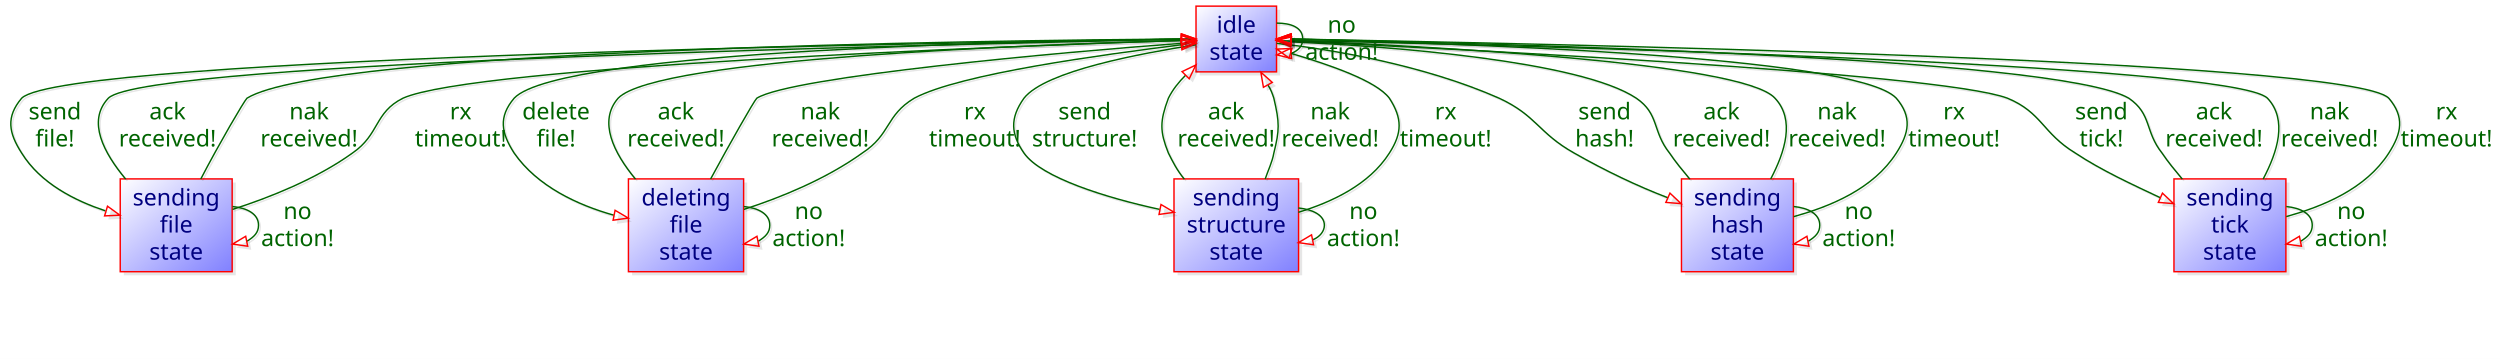
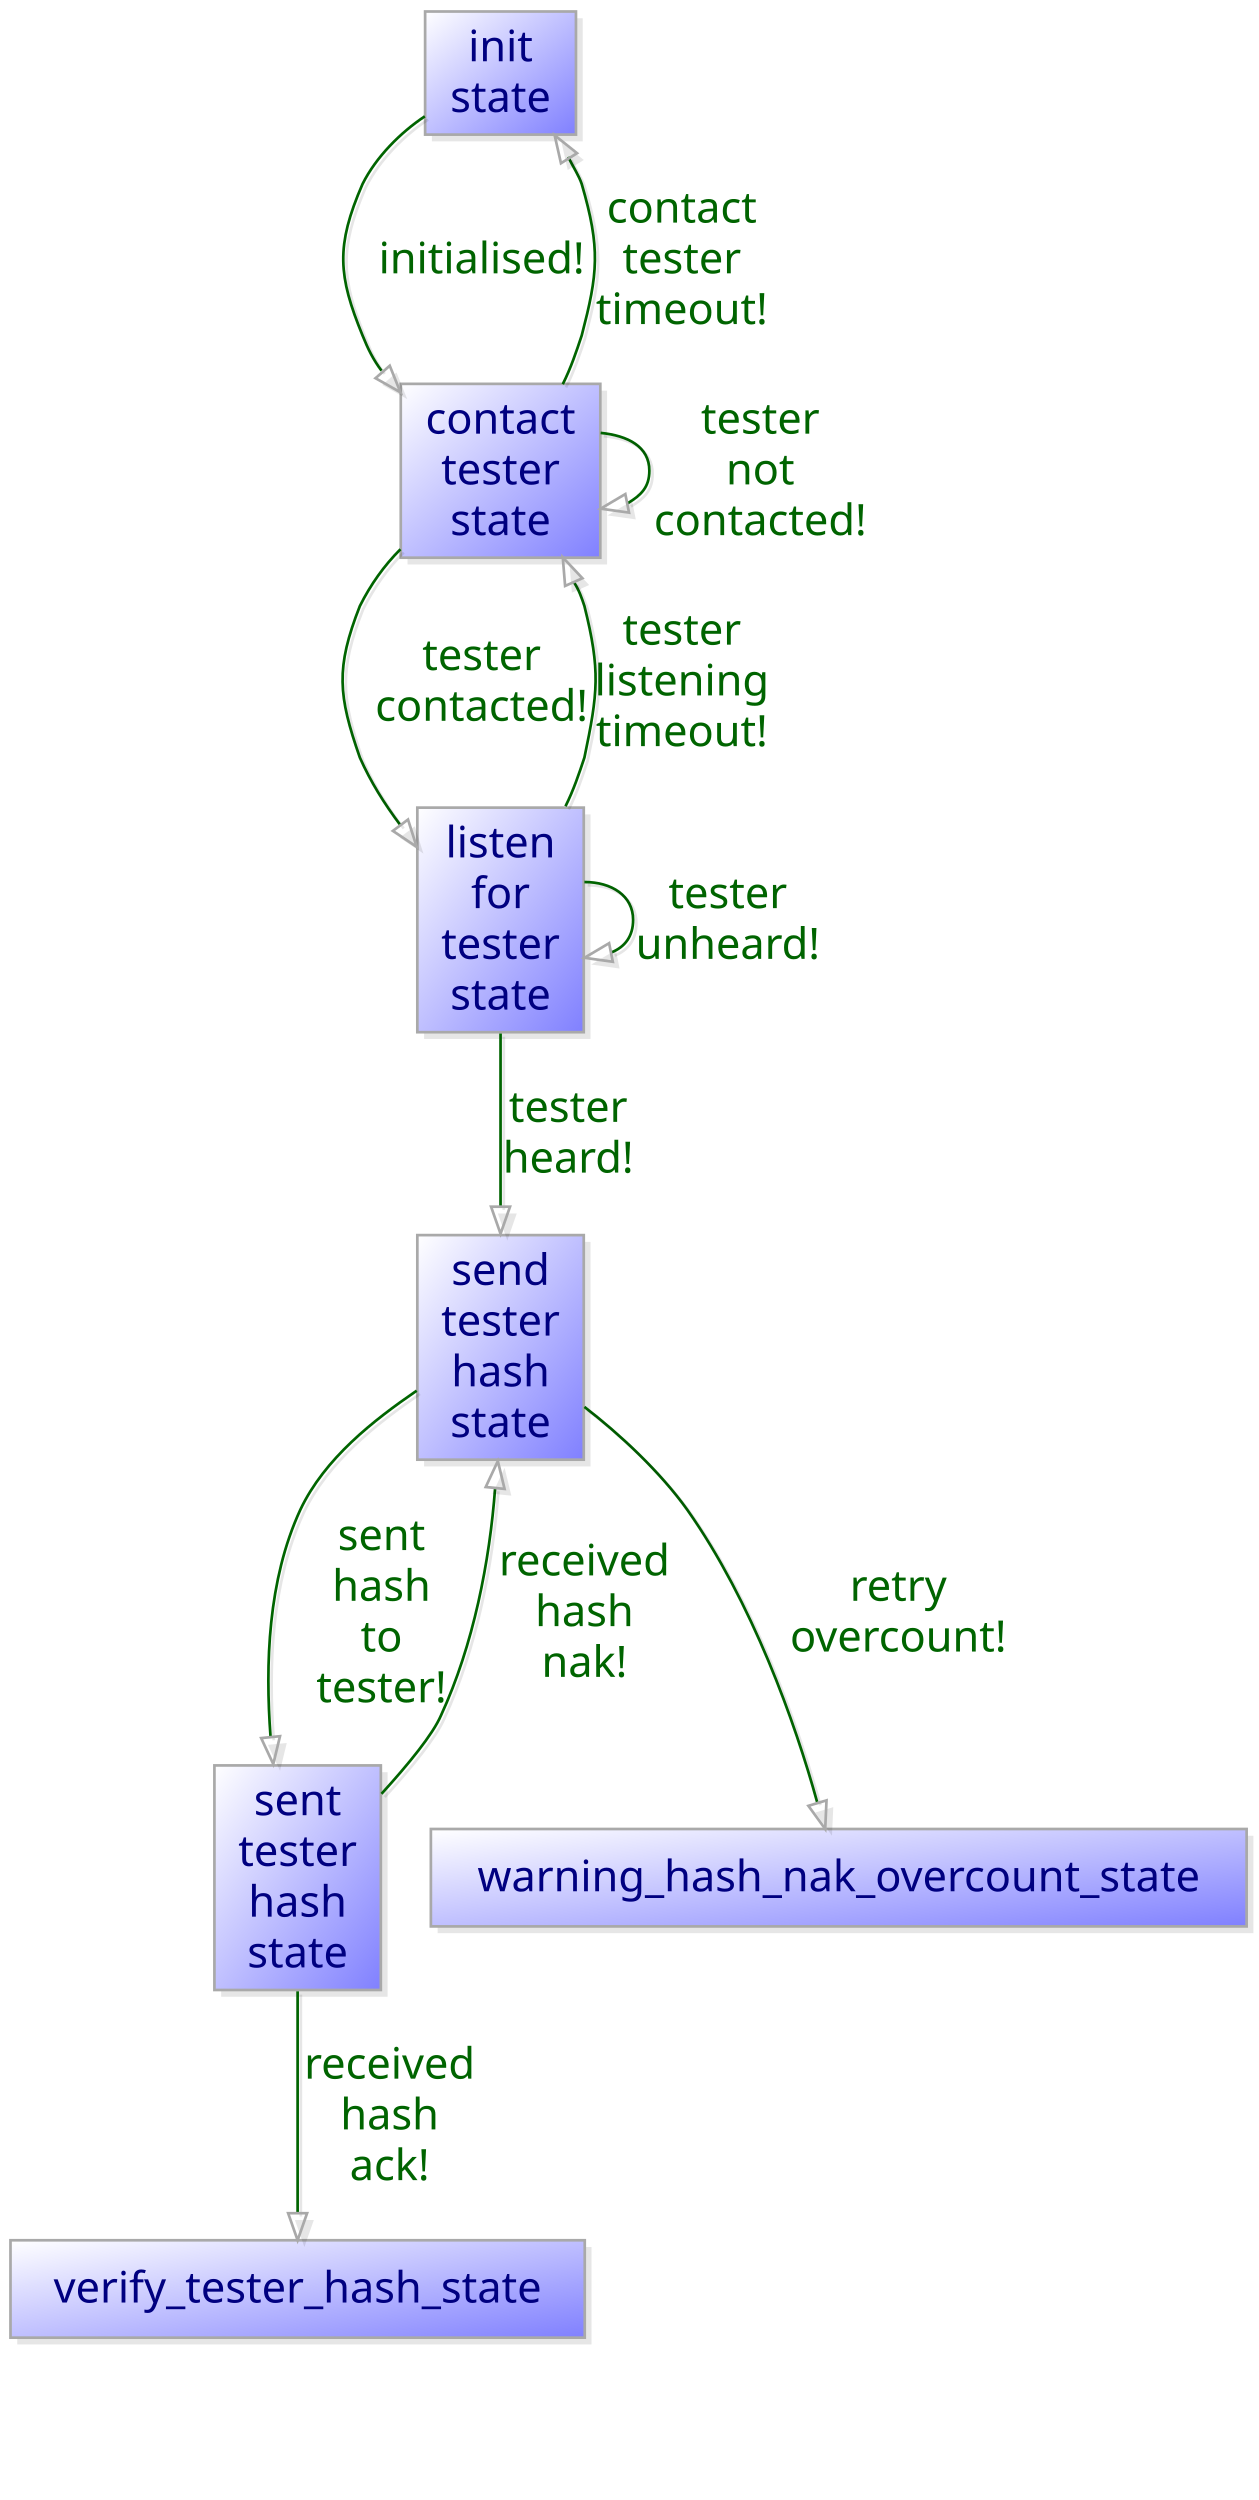
- <svg xmlns="http://www.w3.org/2000/svg" width="1731pt" height="248pt" viewBox="0.00 0.00 1731.00 248.00" preserveAspectRatio="xMidYMid meet" zoomAndPan="magnify" version="1.0" contentScriptType="text/ecmascript" contentStyleType="text/css">
+ <svg xmlns="http://www.w3.org/2000/svg" width="465pt" height="924pt" viewBox="0.00 0.00 465.00 924.00" preserveAspectRatio="xMidYMid meet" zoomAndPan="magnify" version="1.0" contentScriptType="text/ecmascript" contentStyleType="text/css">
  <defs>
    <linearGradient id="lightgrey" x1="0%" y1="0%" x2="100%" y2="100%">
      <stop offset="0%" style="stop-color:rgb(255,255,255);stop-opacity:1" />
      <stop offset="100%" style="stop-color:rgb(128,128,128);stop-opacity:1" />
    </linearGradient>
    <linearGradient id="lightblue" x1="0%" y1="0%" x2="100%" y2="100%">
      <stop offset="0%" style="stop-color:rgb(255,255,255);stop-opacity:1" />
      <stop offset="100%" style="stop-color:rgb(128,128,255);stop-opacity:1" />
    </linearGradient>
    <linearGradient id="none" x1="0%" y1="0%" x2="100%" y2="100%">
      <stop offset="0%" style="stop-color:rgb(255,255,255);stop-opacity:1" />
      <stop offset="100%" style="stop-color:rgb(255,255,255);stop-opacity:1" />
    </linearGradient>
  </defs>
-   <g id="graph0" class="graph" transform="scale(1 1) rotate(0) translate(4 244)">
-     <polygon style="fill:white;stroke:white;" points="-4,4 -4,-244 1727,-244 1727,4 -4,4" />
+   <g id="graph0" class="graph" transform="scale(1 1) rotate(0) translate(4 920)">
+     <polygon style="fill:white;stroke:white;" points="-4,4 -4,-920 461,-920 461,4 -4,4" />
    <g id="node1" class="node">
-       <polygon style="fill: black; stroke: none; fill-opacity:0.1" points="879.875,-239.75 824.125,-239.75 824.125,-194.25 879.875,-194.25 879.875,-239.75" transform="translate(2.5,2.5)" />
-       <polygon style="fill:url(#lightblue);stroke:red;" points="879.875,-239.75 824.125,-239.75 824.125,-194.25 879.875,-194.25 879.875,-239.75" />
-       <text text-anchor="middle" x="852" y="-221.35" style="font-family:verdana;font-size:16.00;fill:#000080;">idle</text>
-       <text text-anchor="middle" x="852" y="-202.6" style="font-family:verdana;font-size:16.00;fill:#000080;">state</text>
+       <polygon style="fill: black; stroke: none; fill-opacity:0.1" points="208.875,-915.75 153.125,-915.75 153.125,-870.25 208.875,-870.25 208.875,-915.75" transform="translate(2.5,2.5)" />
+       <polygon style="fill:url(#lightblue);stroke:darkgray;" points="208.875,-915.75 153.125,-915.75 153.125,-870.25 208.875,-870.25 208.875,-915.75" />
+       <text text-anchor="middle" x="181" y="-897.35" style="font-family:verdana;font-size:16.00;fill:#000080;">init</text>
+       <text text-anchor="middle" x="181" y="-878.6" style="font-family:verdana;font-size:16.00;fill:#000080;">state</text>
+     </g>
+     <g id="node3" class="node">
+       <polygon style="fill: black; stroke: none; fill-opacity:0.1" points="217.875,-778.125 144.125,-778.125 144.125,-713.875 217.875,-713.875 217.875,-778.125" transform="translate(2.5,2.5)" />
+       <polygon style="fill:url(#lightblue);stroke:darkgray;" points="217.875,-778.125 144.125,-778.125 144.125,-713.875 217.875,-713.875 217.875,-778.125" />
+       <text text-anchor="middle" x="181" y="-759.725" style="font-family:verdana;font-size:16.00;fill:#000080;">contact</text>
+       <text text-anchor="middle" x="181" y="-740.975" style="font-family:verdana;font-size:16.00;fill:#000080;">tester</text>
+       <text text-anchor="middle" x="181" y="-722.225" style="font-family:verdana;font-size:16.00;fill:#000080;">state</text>
    </g>
    <g id="edge2" class="edge">
-       <path style="fill:none;stroke:darkgreen;" d="M880,-228C890,-228 898,-225 898,-217 898,-212 895,-209 890,-207" />
-       <path style="fill: none; stroke: black; stroke-opacity:0.1" d="M880,-228C890,-228 898,-225 898,-217 898,-212 895,-209 890,-207" transform="translate(1.2,1.2)" />
-       <polygon style="fill: black; stroke: none; fill-opacity:0.1" points="890.299,-203.512 880,-206 889.602,-210.478 890.299,-203.512" transform="translate(2.5,2.5)" />
-       <polygon style="fill:url(#darkgreen);stroke:red;" points="890.299,-203.512 880,-206 889.602,-210.478 890.299,-203.512" />
-       <text text-anchor="middle" x="925" y="-221.35" style="font-family:verdana;font-size:16.00;fill:darkgreen;">no</text>
-       <text text-anchor="middle" x="925" y="-202.6" style="font-family:verdana;font-size:16.00;fill:darkgreen;">action!</text>
+       <path style="fill:none;stroke:darkgreen;" d="M153,-877C144,-871 135,-862 130,-852 120,-829 121,-818 130,-796 132,-791 134,-787 137,-783" />
+       <path style="fill: none; stroke: black; stroke-opacity:0.1" d="M153,-877C144,-871 135,-862 130,-852 120,-829 121,-818 130,-796 132,-791 134,-787 137,-783" transform="translate(1.2,1.2)" />
+       <polygon style="fill: black; stroke: none; fill-opacity:0.1" points="140.049,-784.831 144,-775 134.781,-780.221 140.049,-784.831" transform="translate(2.5,2.5)" />
+       <polygon style="fill:url(#darkgreen);stroke:darkgray;" points="140.049,-784.831 144,-775 134.781,-780.221 140.049,-784.831" />
+       <text text-anchor="middle" x="174" y="-818.975" style="font-family:verdana;font-size:16.00;fill:darkgreen;">initialised!</text>
    </g>
-     <g id="node4" class="node">
-       <polygon style="fill: black; stroke: none; fill-opacity:0.1" points="156.75,-120.125 79.25,-120.125 79.25,-55.875 156.75,-55.875 156.75,-120.125" transform="translate(2.5,2.5)" />
-       <polygon style="fill:url(#lightblue);stroke:red;" points="156.75,-120.125 79.25,-120.125 79.25,-55.875 156.75,-55.875 156.75,-120.125" />
-       <text text-anchor="middle" x="118" y="-101.725" style="font-family:verdana;font-size:16.00;fill:#000080;">sending</text>
-       <text text-anchor="middle" x="118" y="-82.975" style="font-family:verdana;font-size:16.00;fill:#000080;">file</text>
-       <text text-anchor="middle" x="118" y="-64.225" style="font-family:verdana;font-size:16.00;fill:#000080;">state</text>
+     <g id="edge8" class="edge">
+       <path style="fill:none;stroke:darkgreen;" d="M204,-778C207,-784 209,-790 211,-796 217,-819 218,-828 211,-852 210,-855 208,-858 206,-862" />
+       <path style="fill: none; stroke: black; stroke-opacity:0.1" d="M204,-778C207,-784 209,-790 211,-796 217,-819 218,-828 211,-852 210,-855 208,-858 206,-862" transform="translate(1.2,1.2)" />
+       <polygon style="fill: black; stroke: none; fill-opacity:0.1" points="203.332,-859.665 201,-870 209.268,-863.375 203.332,-859.665" transform="translate(2.5,2.5)" />
+       <polygon style="fill:url(#darkgreen);stroke:darkgray;" points="203.332,-859.665 201,-870 209.268,-863.375 203.332,-859.665" />
+       <text text-anchor="middle" x="248" y="-837.725" style="font-family:verdana;font-size:16.00;fill:darkgreen;">contact</text>
+       <text text-anchor="middle" x="248" y="-818.975" style="font-family:verdana;font-size:16.00;fill:darkgreen;">tester</text>
+       <text text-anchor="middle" x="248" y="-800.225" style="font-family:verdana;font-size:16.00;fill:darkgreen;">timeout!</text>
    </g>
    <g id="edge4" class="edge">
-       <path style="fill:none;stroke:darkgreen;" d="M824,-217C680,-215 40,-205 11,-176 0,-163 2,-152 11,-138 24,-117 48,-105 69,-98" />
-       <path style="fill: none; stroke: black; stroke-opacity:0.1" d="M824,-217C680,-215 40,-205 11,-176 0,-163 2,-152 11,-138 24,-117 48,-105 69,-98" transform="translate(1.2,1.2)" />
-       <polygon style="fill: black; stroke: none; fill-opacity:0.1" points="70.427,-101.226 79,-95 68.416,-94.521 70.427,-101.226" transform="translate(2.5,2.5)" />
-       <polygon style="fill:url(#darkgreen);stroke:red;" points="70.427,-101.226 79,-95 68.416,-94.521 70.427,-101.226" />
-       <text text-anchor="middle" x="34" y="-161.35" style="font-family:verdana;font-size:16.00;fill:darkgreen;">send</text>
-       <text text-anchor="middle" x="34" y="-142.6" style="font-family:verdana;font-size:16.00;fill:darkgreen;">file!</text>
+       <path style="fill:none;stroke:darkgreen;" d="M218,-760C228,-759 236,-755 236,-746 236,-740 233,-737 228,-734" />
+       <path style="fill: none; stroke: black; stroke-opacity:0.1" d="M218,-760C228,-759 236,-755 236,-746 236,-740 233,-737 228,-734" transform="translate(1.2,1.2)" />
+       <polygon style="fill: black; stroke: none; fill-opacity:0.1" points="228.492,-730.529 218,-732 227.119,-737.393 228.492,-730.529" transform="translate(2.5,2.5)" />
+       <polygon style="fill:url(#darkgreen);stroke:darkgray;" points="228.492,-730.529 218,-732 227.119,-737.393 228.492,-730.529" />
+       <text text-anchor="middle" x="277" y="-759.725" style="font-family:verdana;font-size:16.00;fill:darkgreen;">tester</text>
+       <text text-anchor="middle" x="277" y="-740.975" style="font-family:verdana;font-size:16.00;fill:darkgreen;">not</text>
+       <text text-anchor="middle" x="277" y="-722.225" style="font-family:verdana;font-size:16.00;fill:darkgreen;">contacted!</text>
    </g>
    <g id="node6" class="node">
-       <polygon style="fill: black; stroke: none; fill-opacity:0.1" points="510.875,-120.125 431.125,-120.125 431.125,-55.875 510.875,-55.875 510.875,-120.125" transform="translate(2.5,2.5)" />
-       <polygon style="fill:url(#lightblue);stroke:red;" points="510.875,-120.125 431.125,-120.125 431.125,-55.875 510.875,-55.875 510.875,-120.125" />
-       <text text-anchor="middle" x="471" y="-101.725" style="font-family:verdana;font-size:16.00;fill:#000080;">deleting</text>
-       <text text-anchor="middle" x="471" y="-82.975" style="font-family:verdana;font-size:16.00;fill:#000080;">file</text>
-       <text text-anchor="middle" x="471" y="-64.225" style="font-family:verdana;font-size:16.00;fill:#000080;">state</text>
+       <polygon style="fill: black; stroke: none; fill-opacity:0.1" points="211.754,-621.5 150.246,-621.5 150.246,-538.5 211.754,-538.5 211.754,-621.5" transform="translate(2.5,2.5)" />
+       <polygon style="fill:url(#lightblue);stroke:darkgray;" points="211.754,-621.5 150.246,-621.5 150.246,-538.5 211.754,-538.5 211.754,-621.5" />
+       <text text-anchor="middle" x="181" y="-603.1" style="font-family:verdana;font-size:16.00;fill:#000080;">listen</text>
+       <text text-anchor="middle" x="181" y="-584.35" style="font-family:verdana;font-size:16.00;fill:#000080;">for</text>
+       <text text-anchor="middle" x="181" y="-565.6" style="font-family:verdana;font-size:16.00;fill:#000080;">tester</text>
+       <text text-anchor="middle" x="181" y="-546.85" style="font-family:verdana;font-size:16.00;fill:#000080;">state</text>
    </g>
    <g id="edge6" class="edge">
-       <path style="fill:none;stroke:darkgreen;" d="M824,-217C723,-216 384,-210 352,-176 341,-163 343,-152 352,-138 368,-115 396,-102 421,-95" />
-       <path style="fill: none; stroke: black; stroke-opacity:0.1" d="M824,-217C723,-216 384,-210 352,-176 341,-163 343,-152 352,-138 368,-115 396,-102 421,-95" transform="translate(1.2,1.2)" />
-       <polygon style="fill: black; stroke: none; fill-opacity:0.1" points="421.881,-98.393 431,-93 420.508,-91.529 421.881,-98.393" transform="translate(2.5,2.5)" />
-       <polygon style="fill:url(#darkgreen);stroke:red;" points="421.881,-98.393 431,-93 420.508,-91.529 421.881,-98.393" />
-       <text text-anchor="middle" x="381" y="-161.35" style="font-family:verdana;font-size:16.00;fill:darkgreen;">delete</text>
-       <text text-anchor="middle" x="381" y="-142.6" style="font-family:verdana;font-size:16.00;fill:darkgreen;">file!</text>
+       <path style="fill:none;stroke:darkgreen;" d="M144,-717C138,-711 133,-704 129,-696 120,-673 121,-663 129,-640 133,-631 138,-623 144,-615" />
+       <path style="fill: none; stroke: black; stroke-opacity:0.1" d="M144,-717C138,-711 133,-704 129,-696 120,-673 121,-663 129,-640 133,-631 138,-623 144,-615" transform="translate(1.2,1.2)" />
+       <polygon style="fill: black; stroke: none; fill-opacity:0.1" points="146.8,-617.1 150,-607 141.2,-612.9 146.8,-617.1" transform="translate(2.5,2.5)" />
+       <polygon style="fill:url(#darkgreen);stroke:darkgray;" points="146.8,-617.1 150,-607 141.2,-612.9 146.8,-617.1" />
+       <text text-anchor="middle" x="174" y="-672.35" style="font-family:verdana;font-size:16.00;fill:darkgreen;">tester</text>
+       <text text-anchor="middle" x="174" y="-653.6" style="font-family:verdana;font-size:16.00;fill:darkgreen;">contacted!</text>
    </g>
-     <g id="node8" class="node">
-       <polygon style="fill: black; stroke: none; fill-opacity:0.1" points="895.124,-120.125 808.876,-120.125 808.876,-55.875 895.124,-55.875 895.124,-120.125" transform="translate(2.5,2.5)" />
-       <polygon style="fill:url(#lightblue);stroke:red;" points="895.124,-120.125 808.876,-120.125 808.876,-55.875 895.124,-55.875 895.124,-120.125" />
-       <text text-anchor="middle" x="852" y="-101.725" style="font-family:verdana;font-size:16.00;fill:#000080;">sending</text>
-       <text text-anchor="middle" x="852" y="-82.975" style="font-family:verdana;font-size:16.00;fill:#000080;">structure</text>
-       <text text-anchor="middle" x="852" y="-64.225" style="font-family:verdana;font-size:16.00;fill:#000080;">state</text>
+     <g id="edge14" class="edge">
+       <path style="fill:none;stroke:darkgreen;" d="M205,-622C208,-628 210,-634 212,-640 217,-664 218,-672 212,-696 211,-699 210,-702 208,-705" />
+       <path style="fill: none; stroke: black; stroke-opacity:0.1" d="M205,-622C208,-628 210,-634 212,-640 217,-664 218,-672 212,-696 211,-699 210,-702 208,-705" transform="translate(1.2,1.2)" />
+       <polygon style="fill: black; stroke: none; fill-opacity:0.1" points="204.863,-703.44 204,-714 211.26,-706.283 204.863,-703.44" transform="translate(2.5,2.5)" />
+       <polygon style="fill:url(#darkgreen);stroke:darkgray;" points="204.863,-703.44 204,-714 211.26,-706.283 204.863,-703.44" />
+       <text text-anchor="middle" x="248" y="-681.725" style="font-family:verdana;font-size:16.00;fill:darkgreen;">tester</text>
+       <text text-anchor="middle" x="248" y="-662.975" style="font-family:verdana;font-size:16.00;fill:darkgreen;">listening</text>
+       <text text-anchor="middle" x="248" y="-644.225" style="font-family:verdana;font-size:16.00;fill:darkgreen;">timeout!</text>
    </g>
-     <g id="edge8" class="edge">
-       <path style="fill:none;stroke:darkgreen;" d="M824,-213C786,-207 720,-195 705,-176 695,-162 696,-151 705,-138 717,-121 762,-107 799,-99" />
-       <path style="fill: none; stroke: black; stroke-opacity:0.1" d="M824,-213C786,-207 720,-195 705,-176 695,-162 696,-151 705,-138 717,-121 762,-107 799,-99" transform="translate(1.2,1.2)" />
-       <polygon style="fill: black; stroke: none; fill-opacity:0.1" points="799.881,-102.393 809,-97 798.508,-95.529 799.881,-102.393" transform="translate(2.5,2.5)" />
-       <polygon style="fill:url(#darkgreen);stroke:red;" points="799.881,-102.393 809,-97 798.508,-95.529 799.881,-102.393" />
-       <text text-anchor="middle" x="747" y="-161.35" style="font-family:verdana;font-size:16.00;fill:darkgreen;">send</text>
-       <text text-anchor="middle" x="747" y="-142.6" style="font-family:verdana;font-size:16.00;fill:darkgreen;">structure!</text>
+     <g id="edge10" class="edge">
+       <path style="fill:none;stroke:darkgreen;" d="M212,-594C222,-594 230,-589 230,-580 230,-574 227,-570 222,-568" />
+       <path style="fill: none; stroke: black; stroke-opacity:0.1" d="M212,-594C222,-594 230,-589 230,-580 230,-574 227,-570 222,-568" transform="translate(1.2,1.2)" />
+       <polygon style="fill: black; stroke: none; fill-opacity:0.1" points="222.492,-564.529 212,-566 221.119,-571.393 222.492,-564.529" transform="translate(2.5,2.5)" />
+       <polygon style="fill:url(#darkgreen);stroke:darkgray;" points="222.492,-564.529 212,-566 221.119,-571.393 222.492,-564.529" />
+       <text text-anchor="middle" x="265" y="-584.35" style="font-family:verdana;font-size:16.00;fill:darkgreen;">tester</text>
+       <text text-anchor="middle" x="265" y="-565.6" style="font-family:verdana;font-size:16.00;fill:darkgreen;">unheard!</text>
    </g>
    <g id="node10" class="node">
-       <polygon style="fill: black; stroke: none; fill-opacity:0.1" points="1237.75,-120.125 1160.25,-120.125 1160.25,-55.875 1237.75,-55.875 1237.75,-120.125" transform="translate(2.5,2.5)" />
-       <polygon style="fill:url(#lightblue);stroke:red;" points="1237.75,-120.125 1160.25,-120.125 1160.25,-55.875 1237.75,-55.875 1237.75,-120.125" />
-       <text text-anchor="middle" x="1199" y="-101.725" style="font-family:verdana;font-size:16.00;fill:#000080;">sending</text>
-       <text text-anchor="middle" x="1199" y="-82.975" style="font-family:verdana;font-size:16.00;fill:#000080;">hash</text>
-       <text text-anchor="middle" x="1199" y="-64.225" style="font-family:verdana;font-size:16.00;fill:#000080;">state</text>
-     </g>
-     <g id="edge10" class="edge">
-       <path style="fill:none;stroke:darkgreen;" d="M880,-214C917,-210 982,-199 1034,-176 1060,-164 1061,-152 1086,-138 1107,-126 1130,-115 1151,-107" />
-       <path style="fill: none; stroke: black; stroke-opacity:0.1" d="M880,-214C917,-210 982,-199 1034,-176 1060,-164 1061,-152 1086,-138 1107,-126 1130,-115 1151,-107" transform="translate(1.2,1.2)" />
-       <polygon style="fill: black; stroke: none; fill-opacity:0.1" points="1152.28,-110.26 1160,-103 1149.44,-103.863 1152.28,-110.26" transform="translate(2.5,2.5)" />
-       <polygon style="fill:url(#darkgreen);stroke:red;" points="1152.28,-110.26 1160,-103 1149.44,-103.863 1152.28,-110.26" />
-       <text text-anchor="middle" x="1107" y="-161.35" style="font-family:verdana;font-size:16.00;fill:darkgreen;">send</text>
-       <text text-anchor="middle" x="1107" y="-142.6" style="font-family:verdana;font-size:16.00;fill:darkgreen;">hash!</text>
-     </g>
-     <g id="node12" class="node">
-       <polygon style="fill: black; stroke: none; fill-opacity:0.1" points="1578.75,-120.125 1501.25,-120.125 1501.25,-55.875 1578.75,-55.875 1578.75,-120.125" transform="translate(2.5,2.5)" />
-       <polygon style="fill:url(#lightblue);stroke:red;" points="1578.75,-120.125 1501.25,-120.125 1501.25,-55.875 1578.75,-55.875 1578.75,-120.125" />
-       <text text-anchor="middle" x="1540" y="-101.725" style="font-family:verdana;font-size:16.00;fill:#000080;">sending</text>
-       <text text-anchor="middle" x="1540" y="-82.975" style="font-family:verdana;font-size:16.00;fill:#000080;">tick</text>
-       <text text-anchor="middle" x="1540" y="-64.225" style="font-family:verdana;font-size:16.00;fill:#000080;">state</text>
+       <polygon style="fill: black; stroke: none; fill-opacity:0.1" points="211.754,-463.5 150.246,-463.5 150.246,-380.5 211.754,-380.5 211.754,-463.5" transform="translate(2.5,2.5)" />
+       <polygon style="fill:url(#lightblue);stroke:darkgray;" points="211.754,-463.5 150.246,-463.5 150.246,-380.5 211.754,-380.5 211.754,-463.5" />
+       <text text-anchor="middle" x="181" y="-445.1" style="font-family:verdana;font-size:16.00;fill:#000080;">send</text>
+       <text text-anchor="middle" x="181" y="-426.35" style="font-family:verdana;font-size:16.00;fill:#000080;">tester</text>
+       <text text-anchor="middle" x="181" y="-407.6" style="font-family:verdana;font-size:16.00;fill:#000080;">hash</text>
+       <text text-anchor="middle" x="181" y="-388.85" style="font-family:verdana;font-size:16.00;fill:#000080;">state</text>
    </g>
    <g id="edge12" class="edge">
-       <path style="fill:none;stroke:darkgreen;" d="M880,-216C983,-211 1338,-194 1386,-176 1410,-166 1410,-152 1433,-138 1451,-126 1473,-116 1492,-107" />
-       <path style="fill: none; stroke: black; stroke-opacity:0.1" d="M880,-216C983,-211 1338,-194 1386,-176 1410,-166 1410,-152 1433,-138 1451,-126 1473,-116 1492,-107" transform="translate(1.2,1.2)" />
-       <polygon style="fill: black; stroke: none; fill-opacity:0.1" points="1493.28,-110.26 1501,-103 1490.44,-103.863 1493.28,-110.26" transform="translate(2.5,2.5)" />
-       <polygon style="fill:url(#darkgreen);stroke:red;" points="1493.28,-110.26 1501,-103 1490.44,-103.863 1493.28,-110.26" />
-       <text text-anchor="middle" x="1451" y="-161.35" style="font-family:verdana;font-size:16.00;fill:darkgreen;">send</text>
-       <text text-anchor="middle" x="1451" y="-142.6" style="font-family:verdana;font-size:16.00;fill:darkgreen;">tick!</text>
+       <path style="fill:none;stroke:darkgreen;" d="M181,-538C181,-518 181,-495 181,-474" />
+       <path style="fill: none; stroke: black; stroke-opacity:0.1" d="M181,-538C181,-518 181,-495 181,-474" transform="translate(1.2,1.2)" />
+       <polygon style="fill: black; stroke: none; fill-opacity:0.1" points="184.5,-474 181,-464 177.5,-474 184.5,-474" transform="translate(2.5,2.5)" />
+       <polygon style="fill:url(#darkgreen);stroke:darkgray;" points="184.5,-474 181,-464 177.5,-474 184.5,-474" />
+       <text text-anchor="middle" x="206" y="-505.35" style="font-family:verdana;font-size:16.00;fill:darkgreen;">tester</text>
+       <text text-anchor="middle" x="206" y="-486.6" style="font-family:verdana;font-size:16.00;fill:darkgreen;">heard!</text>
+     </g>
+     <g id="node13" class="node">
+       <polygon style="fill: black; stroke: none; fill-opacity:0.1" points="136.754,-267.5 75.246,-267.5 75.246,-184.5 136.754,-184.5 136.754,-267.5" transform="translate(2.5,2.5)" />
+       <polygon style="fill:url(#lightblue);stroke:darkgray;" points="136.754,-267.5 75.246,-267.5 75.246,-184.5 136.754,-184.5 136.754,-267.5" />
+       <text text-anchor="middle" x="106" y="-249.1" style="font-family:verdana;font-size:16.00;fill:#000080;">sent</text>
+       <text text-anchor="middle" x="106" y="-230.35" style="font-family:verdana;font-size:16.00;fill:#000080;">tester</text>
+       <text text-anchor="middle" x="106" y="-211.6" style="font-family:verdana;font-size:16.00;fill:#000080;">hash</text>
+       <text text-anchor="middle" x="106" y="-192.85" style="font-family:verdana;font-size:16.00;fill:#000080;">state</text>
    </g>
    <g id="edge16" class="edge">
-       <path style="fill:none;stroke:darkgreen;" d="M83,-120C68,-138 56,-160 71,-176 97,-202 660,-213 814,-217" />
-       <path style="fill: none; stroke: black; stroke-opacity:0.1" d="M83,-120C68,-138 56,-160 71,-176 97,-202 660,-213 814,-217" transform="translate(1.2,1.2)" />
-       <polygon style="fill: black; stroke: none; fill-opacity:0.1" points="814,-220.5 824,-217 814,-213.5 814,-220.5" transform="translate(2.5,2.5)" />
-       <polygon style="fill:url(#darkgreen);stroke:red;" points="814,-220.5 824,-217 814,-213.5 814,-220.5" />
-       <text text-anchor="middle" x="112" y="-161.35" style="font-family:verdana;font-size:16.00;fill:darkgreen;">ack</text>
-       <text text-anchor="middle" x="112" y="-142.6" style="font-family:verdana;font-size:16.00;fill:darkgreen;">received!</text>
+       <path style="fill:none;stroke:darkgreen;" d="M150,-406C134,-395 116,-381 107,-362 95,-336 94,-305 96,-278" />
+       <path style="fill: none; stroke: black; stroke-opacity:0.1" d="M150,-406C134,-395 116,-381 107,-362 95,-336 94,-305 96,-278" transform="translate(1.2,1.2)" />
+       <polygon style="fill: black; stroke: none; fill-opacity:0.1" points="99.487,-278.299 97,-268 92.522,-277.602 99.487,-278.299" transform="translate(2.5,2.5)" />
+       <polygon style="fill:url(#darkgreen);stroke:darkgray;" points="99.487,-278.299 97,-268 92.522,-277.602 99.487,-278.299" />
+       <text text-anchor="middle" x="137" y="-347.1" style="font-family:verdana;font-size:16.00;fill:darkgreen;">sent</text>
+       <text text-anchor="middle" x="137" y="-328.35" style="font-family:verdana;font-size:16.00;fill:darkgreen;">hash</text>
+       <text text-anchor="middle" x="137" y="-309.6" style="font-family:verdana;font-size:16.00;fill:darkgreen;">to</text>
+       <text text-anchor="middle" x="137" y="-290.85" style="font-family:verdana;font-size:16.00;fill:darkgreen;">tester!</text>
+     </g>
+     <g id="node15" class="node">
+       <polygon style="fill: black; stroke: none; fill-opacity:0.1" points="456.751,-244 155.249,-244 155.249,-208 456.751,-208 456.751,-244" transform="translate(2.5,2.5)" />
+       <polygon style="fill:url(#lightblue);stroke:darkgray;" points="456.751,-244 155.249,-244 155.249,-208 456.751,-208 456.751,-244" />
+       <text text-anchor="middle" x="306" y="-220.975" style="font-family:verdana;font-size:16.00;fill:#000080;">warning_hash_nak_overcount_state</text>
    </g>
    <g id="edge18" class="edge">
-       <path style="fill:none;stroke:darkgreen;" d="M135,-120C148,-145 165,-174 167,-176 222,-210 677,-216 814,-217" />
-       <path style="fill: none; stroke: black; stroke-opacity:0.1" d="M135,-120C148,-145 165,-174 167,-176 222,-210 677,-216 814,-217" transform="translate(1.2,1.2)" />
-       <polygon style="fill: black; stroke: none; fill-opacity:0.1" points="814,-220.5 824,-217 814,-213.5 814,-220.5" transform="translate(2.5,2.5)" />
-       <polygon style="fill:url(#darkgreen);stroke:red;" points="814,-220.5 824,-217 814,-213.5 814,-220.5" />
-       <text text-anchor="middle" x="210" y="-161.35" style="font-family:verdana;font-size:16.00;fill:darkgreen;">nak</text>
-       <text text-anchor="middle" x="210" y="-142.6" style="font-family:verdana;font-size:16.00;fill:darkgreen;">received!</text>
+       <path style="fill:none;stroke:darkgreen;" d="M212,-400C225,-390 240,-376 250,-362 274,-328 290,-283 298,-254" />
+       <path style="fill: none; stroke: black; stroke-opacity:0.1" d="M212,-400C225,-390 240,-376 250,-362 274,-328 290,-283 298,-254" transform="translate(1.2,1.2)" />
+       <polygon style="fill: black; stroke: none; fill-opacity:0.1" points="301.479,-254.584 301,-244 294.774,-252.573 301.479,-254.584" transform="translate(2.5,2.5)" />
+       <polygon style="fill:url(#darkgreen);stroke:darkgray;" points="301.479,-254.584 301,-244 294.774,-252.573 301.479,-254.584" />
+       <text text-anchor="middle" x="328" y="-328.35" style="font-family:verdana;font-size:16.00;fill:darkgreen;">retry</text>
+       <text text-anchor="middle" x="328" y="-309.6" style="font-family:verdana;font-size:16.00;fill:darkgreen;">overcount!</text>
+     </g>
+     <g id="edge22" class="edge">
+       <path style="fill:none;stroke:darkgreen;" d="M137,-257C147,-268 156,-279 159,-286 171,-312 177,-343 179,-370" />
+       <path style="fill: none; stroke: black; stroke-opacity:0.1" d="M137,-257C147,-268 156,-279 159,-286 171,-312 177,-343 179,-370" transform="translate(1.2,1.2)" />
+       <polygon style="fill: black; stroke: none; fill-opacity:0.1" points="175.522,-370.398 180,-380 182.488,-369.701 175.522,-370.398" transform="translate(2.5,2.5)" />
+       <polygon style="fill:url(#darkgreen);stroke:darkgray;" points="175.522,-370.398 180,-380 182.488,-369.701 175.522,-370.398" />
+       <text text-anchor="middle" x="212" y="-337.725" style="font-family:verdana;font-size:16.00;fill:darkgreen;">received</text>
+       <text text-anchor="middle" x="212" y="-318.975" style="font-family:verdana;font-size:16.00;fill:darkgreen;">hash</text>
+       <text text-anchor="middle" x="212" y="-300.225" style="font-family:verdana;font-size:16.00;fill:darkgreen;">nak!</text>
+     </g>
+     <g id="node17" class="node">
+       <polygon style="fill: black; stroke: none; fill-opacity:0.1" points="212.124,-92 -0.124,-92 -0.124,-56 212.124,-56 212.124,-92" transform="translate(2.5,2.5)" />
+       <polygon style="fill:url(#lightblue);stroke:darkgray;" points="212.124,-92 -0.124,-92 -0.124,-56 212.124,-56 212.124,-92" />
+       <text text-anchor="middle" x="106" y="-68.975" style="font-family:verdana;font-size:16.00;fill:#000080;">verify_tester_hash_state</text>
    </g>
    <g id="edge20" class="edge">
-       <path style="fill:none;stroke:darkgreen;" d="M157,-99C182,-107 215,-120 240,-138 259,-151 255,-166 275,-176 324,-198 692,-212 814,-216" />
-       <path style="fill: none; stroke: black; stroke-opacity:0.1" d="M157,-99C182,-107 215,-120 240,-138 259,-151 255,-166 275,-176 324,-198 692,-212 814,-216" transform="translate(1.2,1.2)" />
-       <polygon style="fill: black; stroke: none; fill-opacity:0.1" points="814,-219.5 824,-216 814,-212.5 814,-219.5" transform="translate(2.5,2.5)" />
-       <polygon style="fill:url(#darkgreen);stroke:red;" points="814,-219.5 824,-216 814,-212.5 814,-219.5" />
-       <text text-anchor="middle" x="315" y="-161.35" style="font-family:verdana;font-size:16.00;fill:darkgreen;">rx</text>
-       <text text-anchor="middle" x="315" y="-142.6" style="font-family:verdana;font-size:16.00;fill:darkgreen;">timeout!</text>
-     </g>
-     <g id="edge14" class="edge">
-       <path style="fill:none;stroke:darkgreen;" d="M157,-101C167,-100 175,-96 175,-88 175,-83 172,-80 167,-77" />
-       <path style="fill: none; stroke: black; stroke-opacity:0.1" d="M157,-101C167,-100 175,-96 175,-88 175,-83 172,-80 167,-77" transform="translate(1.2,1.2)" />
-       <polygon style="fill: black; stroke: none; fill-opacity:0.1" points="167.492,-73.529 157,-75 166.119,-80.393 167.492,-73.529" transform="translate(2.5,2.5)" />
-       <polygon style="fill:url(#darkgreen);stroke:red;" points="167.492,-73.529 157,-75 166.119,-80.393 167.492,-73.529" />
-       <text text-anchor="middle" x="202" y="-92.35" style="font-family:verdana;font-size:16.00;fill:darkgreen;">no</text>
-       <text text-anchor="middle" x="202" y="-73.6" style="font-family:verdana;font-size:16.00;fill:darkgreen;">action!</text>
-     </g>
-     <g id="edge24" class="edge">
-       <path style="fill:none;stroke:darkgreen;" d="M436,-120C421,-138 410,-160 424,-176 451,-204 714,-213 814,-216" />
-       <path style="fill: none; stroke: black; stroke-opacity:0.1" d="M436,-120C421,-138 410,-160 424,-176 451,-204 714,-213 814,-216" transform="translate(1.2,1.2)" />
-       <polygon style="fill: black; stroke: none; fill-opacity:0.1" points="814,-219.5 824,-216 814,-212.5 814,-219.5" transform="translate(2.5,2.5)" />
-       <polygon style="fill:url(#darkgreen);stroke:red;" points="814,-219.5 824,-216 814,-212.5 814,-219.5" />
-       <text text-anchor="middle" x="464" y="-161.35" style="font-family:verdana;font-size:16.00;fill:darkgreen;">ack</text>
-       <text text-anchor="middle" x="464" y="-142.6" style="font-family:verdana;font-size:16.00;fill:darkgreen;">received!</text>
-     </g>
-     <g id="edge26" class="edge">
-       <path style="fill:none;stroke:darkgreen;" d="M488,-120C501,-144 518,-174 520,-176 544,-191 732,-208 814,-214" />
-       <path style="fill: none; stroke: black; stroke-opacity:0.1" d="M488,-120C501,-144 518,-174 520,-176 544,-191 732,-208 814,-214" transform="translate(1.2,1.2)" />
-       <polygon style="fill: black; stroke: none; fill-opacity:0.1" points="813.701,-217.488 824,-215 814.398,-210.522 813.701,-217.488" transform="translate(2.5,2.5)" />
-       <polygon style="fill:url(#darkgreen);stroke:red;" points="813.701,-217.488 824,-215 814.398,-210.522 813.701,-217.488" />
-       <text text-anchor="middle" x="564" y="-161.35" style="font-family:verdana;font-size:16.00;fill:darkgreen;">nak</text>
-       <text text-anchor="middle" x="564" y="-142.6" style="font-family:verdana;font-size:16.00;fill:darkgreen;">received!</text>
-     </g>
-     <g id="edge28" class="edge">
-       <path style="fill:none;stroke:darkgreen;" d="M511,-99C536,-107 568,-120 593,-138 613,-151 609,-164 629,-176 661,-193 759,-206 814,-213" />
-       <path style="fill: none; stroke: black; stroke-opacity:0.1" d="M511,-99C536,-107 568,-120 593,-138 613,-151 609,-164 629,-176 661,-193 759,-206 814,-213" transform="translate(1.2,1.2)" />
-       <polygon style="fill: black; stroke: none; fill-opacity:0.1" points="813.701,-216.488 824,-214 814.398,-209.522 813.701,-216.488" transform="translate(2.5,2.5)" />
-       <polygon style="fill:url(#darkgreen);stroke:red;" points="813.701,-216.488 824,-214 814.398,-209.522 813.701,-216.488" />
-       <text text-anchor="middle" x="671" y="-161.35" style="font-family:verdana;font-size:16.00;fill:darkgreen;">rx</text>
-       <text text-anchor="middle" x="671" y="-142.6" style="font-family:verdana;font-size:16.00;fill:darkgreen;">timeout!</text>
-     </g>
-     <g id="edge22" class="edge">
-       <path style="fill:none;stroke:darkgreen;" d="M511,-101C521,-100 529,-96 529,-88 529,-83 526,-80 521,-77" />
-       <path style="fill: none; stroke: black; stroke-opacity:0.1" d="M511,-101C521,-100 529,-96 529,-88 529,-83 526,-80 521,-77" transform="translate(1.2,1.2)" />
-       <polygon style="fill: black; stroke: none; fill-opacity:0.1" points="521.492,-73.529 511,-75 520.119,-80.393 521.492,-73.529" transform="translate(2.5,2.5)" />
-       <polygon style="fill:url(#darkgreen);stroke:red;" points="521.492,-73.529 511,-75 520.119,-80.393 521.492,-73.529" />
-       <text text-anchor="middle" x="556" y="-92.35" style="font-family:verdana;font-size:16.00;fill:darkgreen;">no</text>
-       <text text-anchor="middle" x="556" y="-73.6" style="font-family:verdana;font-size:16.00;fill:darkgreen;">action!</text>
-     </g>
-     <g id="edge32" class="edge">
-       <path style="fill:none;stroke:darkgreen;" d="M816,-120C811,-126 808,-132 805,-138 799,-153 799,-160 805,-176 808,-182 812,-187 817,-192" />
-       <path style="fill: none; stroke: black; stroke-opacity:0.1" d="M816,-120C811,-126 808,-132 805,-138 799,-153 799,-160 805,-176 808,-182 812,-187 817,-192" transform="translate(1.2,1.2)" />
-       <polygon style="fill: black; stroke: none; fill-opacity:0.1" points="814.454,-194.404 824,-199 819.404,-189.454 814.454,-194.404" transform="translate(2.5,2.5)" />
-       <polygon style="fill:url(#darkgreen);stroke:red;" points="814.454,-194.404 824,-199 819.404,-189.454 814.454,-194.404" />
-       <text text-anchor="middle" x="845" y="-161.35" style="font-family:verdana;font-size:16.00;fill:darkgreen;">ack</text>
-       <text text-anchor="middle" x="845" y="-142.6" style="font-family:verdana;font-size:16.00;fill:darkgreen;">received!</text>
-     </g>
-     <g id="edge34" class="edge">
-       <path style="fill:none;stroke:darkgreen;" d="M872,-120C874,-126 877,-132 878,-138 882,-154 882,-159 878,-176 877,-179 876,-182 874,-185" />
-       <path style="fill: none; stroke: black; stroke-opacity:0.1" d="M872,-120C874,-126 877,-132 878,-138 882,-154 882,-159 878,-176 877,-179 876,-182 874,-185" transform="translate(1.2,1.2)" />
-       <polygon style="fill: black; stroke: none; fill-opacity:0.1" points="870.797,-183.559 869,-194 876.916,-186.958 870.797,-183.559" transform="translate(2.5,2.5)" />
-       <polygon style="fill:url(#darkgreen);stroke:red;" points="870.797,-183.559 869,-194 876.916,-186.958 870.797,-183.559" />
-       <text text-anchor="middle" x="917" y="-161.35" style="font-family:verdana;font-size:16.00;fill:darkgreen;">nak</text>
-       <text text-anchor="middle" x="917" y="-142.6" style="font-family:verdana;font-size:16.00;fill:darkgreen;">received!</text>
-     </g>
-     <g id="edge36" class="edge">
-       <path style="fill:none;stroke:darkgreen;" d="M895,-97C918,-104 944,-116 958,-138 967,-152 967,-162 958,-176 949,-188 917,-199 890,-207" />
-       <path style="fill: none; stroke: black; stroke-opacity:0.1" d="M895,-97C918,-104 944,-116 958,-138 967,-152 967,-162 958,-176 949,-188 917,-199 890,-207" transform="translate(1.2,1.2)" />
-       <polygon style="fill: black; stroke: none; fill-opacity:0.1" points="888.573,-203.774 880,-210 890.584,-210.479 888.573,-203.774" transform="translate(2.5,2.5)" />
-       <polygon style="fill:url(#darkgreen);stroke:red;" points="888.573,-203.774 880,-210 890.584,-210.479 888.573,-203.774" />
-       <text text-anchor="middle" x="997" y="-161.35" style="font-family:verdana;font-size:16.00;fill:darkgreen;">rx</text>
-       <text text-anchor="middle" x="997" y="-142.6" style="font-family:verdana;font-size:16.00;fill:darkgreen;">timeout!</text>
-     </g>
-     <g id="edge30" class="edge">
-       <path style="fill:none;stroke:darkgreen;" d="M895,-100C905,-99 913,-95 913,-88 913,-84 910,-80 905,-78" />
-       <path style="fill: none; stroke: black; stroke-opacity:0.1" d="M895,-100C905,-99 913,-95 913,-88 913,-84 910,-80 905,-78" transform="translate(1.2,1.2)" />
-       <polygon style="fill: black; stroke: none; fill-opacity:0.1" points="905.492,-74.529 895,-76 904.119,-81.393 905.492,-74.529" transform="translate(2.5,2.5)" />
-       <polygon style="fill:url(#darkgreen);stroke:red;" points="905.492,-74.529 895,-76 904.119,-81.393 905.492,-74.529" />
-       <text text-anchor="middle" x="940" y="-92.35" style="font-family:verdana;font-size:16.00;fill:darkgreen;">no</text>
-       <text text-anchor="middle" x="940" y="-73.6" style="font-family:verdana;font-size:16.00;fill:darkgreen;">action!</text>
-     </g>
-     <g id="edge48" class="edge">
-       <path style="fill:none;stroke:darkgreen;" d="M1166,-120C1161,-126 1156,-132 1152,-138 1140,-153 1145,-165 1129,-176 1090,-202 957,-212 890,-215" />
-       <path style="fill: none; stroke: black; stroke-opacity:0.1" d="M1166,-120C1161,-126 1156,-132 1152,-138 1140,-153 1145,-165 1129,-176 1090,-202 957,-212 890,-215" transform="translate(1.2,1.2)" />
-       <polygon style="fill: black; stroke: none; fill-opacity:0.1" points="889.602,-211.522 880,-216 890.299,-218.488 889.602,-211.522" transform="translate(2.5,2.5)" />
-       <polygon style="fill:url(#darkgreen);stroke:red;" points="889.602,-211.522 880,-216 890.299,-218.488 889.602,-211.522" />
-       <text text-anchor="middle" x="1188" y="-161.35" style="font-family:verdana;font-size:16.00;fill:darkgreen;">ack</text>
-       <text text-anchor="middle" x="1188" y="-142.6" style="font-family:verdana;font-size:16.00;fill:darkgreen;">received!</text>
-     </g>
-     <g id="edge50" class="edge">
-       <path style="fill:none;stroke:darkgreen;" d="M1222,-120C1232,-139 1239,-161 1225,-176 1203,-201 981,-212 890,-216" />
-       <path style="fill: none; stroke: black; stroke-opacity:0.1" d="M1222,-120C1232,-139 1239,-161 1225,-176 1203,-201 981,-212 890,-216" transform="translate(1.2,1.2)" />
-       <polygon style="fill: black; stroke: none; fill-opacity:0.1" points="890,-212.5 880,-216 890,-219.5 890,-212.5" transform="translate(2.5,2.5)" />
-       <polygon style="fill:url(#darkgreen);stroke:red;" points="890,-212.5 880,-216 890,-219.5 890,-212.5" />
-       <text text-anchor="middle" x="1268" y="-161.35" style="font-family:verdana;font-size:16.00;fill:darkgreen;">nak</text>
-       <text text-anchor="middle" x="1268" y="-142.6" style="font-family:verdana;font-size:16.00;fill:darkgreen;">received!</text>
-     </g>
-     <g id="edge52" class="edge">
-       <path style="fill:none;stroke:darkgreen;" d="M1238,-94C1263,-101 1293,-113 1309,-138 1318,-152 1320,-163 1309,-176 1281,-206 995,-214 890,-217" />
-       <path style="fill: none; stroke: black; stroke-opacity:0.1" d="M1238,-94C1263,-101 1293,-113 1309,-138 1318,-152 1320,-163 1309,-176 1281,-206 995,-214 890,-217" transform="translate(1.2,1.2)" />
-       <polygon style="fill: black; stroke: none; fill-opacity:0.1" points="890,-213.5 880,-217 890,-220.5 890,-213.5" transform="translate(2.5,2.5)" />
-       <polygon style="fill:url(#darkgreen);stroke:red;" points="890,-213.5 880,-217 890,-220.5 890,-213.5" />
-       <text text-anchor="middle" x="1349" y="-161.35" style="font-family:verdana;font-size:16.00;fill:darkgreen;">rx</text>
-       <text text-anchor="middle" x="1349" y="-142.6" style="font-family:verdana;font-size:16.00;fill:darkgreen;">timeout!</text>
-     </g>
-     <g id="edge46" class="edge">
-       <path style="fill:none;stroke:darkgreen;" d="M1238,-101C1248,-100 1256,-96 1256,-88 1256,-83 1253,-80 1248,-77" />
-       <path style="fill: none; stroke: black; stroke-opacity:0.1" d="M1238,-101C1248,-100 1256,-96 1256,-88 1256,-83 1253,-80 1248,-77" transform="translate(1.2,1.2)" />
-       <polygon style="fill: black; stroke: none; fill-opacity:0.1" points="1248.49,-73.529 1238,-75 1247.12,-80.393 1248.49,-73.529" transform="translate(2.5,2.5)" />
-       <polygon style="fill:url(#darkgreen);stroke:red;" points="1248.49,-73.529 1238,-75 1247.12,-80.393 1248.49,-73.529" />
-       <text text-anchor="middle" x="1283" y="-92.35" style="font-family:verdana;font-size:16.00;fill:darkgreen;">no</text>
-       <text text-anchor="middle" x="1283" y="-73.6" style="font-family:verdana;font-size:16.00;fill:darkgreen;">action!</text>
-     </g>
-     <g id="edge40" class="edge">
-       <path style="fill:none;stroke:darkgreen;" d="M1507,-120C1502,-126 1497,-132 1493,-138 1481,-153 1486,-165 1470,-176 1420,-205 1018,-214 890,-217" />
-       <path style="fill: none; stroke: black; stroke-opacity:0.1" d="M1507,-120C1502,-126 1497,-132 1493,-138 1481,-153 1486,-165 1470,-176 1420,-205 1018,-214 890,-217" transform="translate(1.2,1.2)" />
-       <polygon style="fill: black; stroke: none; fill-opacity:0.1" points="890,-213.5 880,-217 890,-220.5 890,-213.5" transform="translate(2.5,2.5)" />
-       <polygon style="fill:url(#darkgreen);stroke:red;" points="890,-213.5 880,-217 890,-220.5 890,-213.5" />
-       <text text-anchor="middle" x="1529" y="-161.35" style="font-family:verdana;font-size:16.00;fill:darkgreen;">ack</text>
-       <text text-anchor="middle" x="1529" y="-142.6" style="font-family:verdana;font-size:16.00;fill:darkgreen;">received!</text>
-     </g>
-     <g id="edge42" class="edge">
-       <path style="fill:none;stroke:darkgreen;" d="M1563,-120C1573,-139 1580,-161 1566,-176 1542,-200 1036,-213 890,-216" />
-       <path style="fill: none; stroke: black; stroke-opacity:0.1" d="M1563,-120C1573,-139 1580,-161 1566,-176 1542,-200 1036,-213 890,-216" transform="translate(1.2,1.2)" />
-       <polygon style="fill: black; stroke: none; fill-opacity:0.1" points="890,-212.5 880,-216 890,-219.5 890,-212.5" transform="translate(2.5,2.5)" />
-       <polygon style="fill:url(#darkgreen);stroke:red;" points="890,-212.5 880,-216 890,-219.5 890,-212.5" />
-       <text text-anchor="middle" x="1609" y="-161.35" style="font-family:verdana;font-size:16.00;fill:darkgreen;">nak</text>
-       <text text-anchor="middle" x="1609" y="-142.6" style="font-family:verdana;font-size:16.00;fill:darkgreen;">received!</text>
-     </g>
-     <g id="edge44" class="edge">
-       <path style="fill:none;stroke:darkgreen;" d="M1579,-94C1604,-101 1634,-113 1650,-138 1659,-152 1661,-163 1650,-176 1624,-203 1046,-214 890,-217" />
-       <path style="fill: none; stroke: black; stroke-opacity:0.1" d="M1579,-94C1604,-101 1634,-113 1650,-138 1659,-152 1661,-163 1650,-176 1624,-203 1046,-214 890,-217" transform="translate(1.2,1.2)" />
-       <polygon style="fill: black; stroke: none; fill-opacity:0.1" points="890,-213.5 880,-217 890,-220.5 890,-213.5" transform="translate(2.5,2.5)" />
-       <polygon style="fill:url(#darkgreen);stroke:red;" points="890,-213.5 880,-217 890,-220.5 890,-213.5" />
-       <text text-anchor="middle" x="1690" y="-161.35" style="font-family:verdana;font-size:16.00;fill:darkgreen;">rx</text>
-       <text text-anchor="middle" x="1690" y="-142.6" style="font-family:verdana;font-size:16.00;fill:darkgreen;">timeout!</text>
-     </g>
-     <g id="edge38" class="edge">
-       <path style="fill:none;stroke:darkgreen;" d="M1579,-101C1589,-100 1597,-96 1597,-88 1597,-83 1594,-80 1589,-77" />
-       <path style="fill: none; stroke: black; stroke-opacity:0.1" d="M1579,-101C1589,-100 1597,-96 1597,-88 1597,-83 1594,-80 1589,-77" transform="translate(1.2,1.2)" />
-       <polygon style="fill: black; stroke: none; fill-opacity:0.1" points="1589.49,-73.529 1579,-75 1588.12,-80.393 1589.49,-73.529" transform="translate(2.5,2.5)" />
-       <polygon style="fill:url(#darkgreen);stroke:red;" points="1589.49,-73.529 1579,-75 1588.12,-80.393 1589.49,-73.529" />
-       <text text-anchor="middle" x="1624" y="-92.35" style="font-family:verdana;font-size:16.00;fill:darkgreen;">no</text>
-       <text text-anchor="middle" x="1624" y="-73.6" style="font-family:verdana;font-size:16.00;fill:darkgreen;">action!</text>
+       <path style="fill:none;stroke:darkgreen;" d="M106,-184C106,-158 106,-125 106,-102" />
+       <path style="fill: none; stroke: black; stroke-opacity:0.1" d="M106,-184C106,-158 106,-125 106,-102" transform="translate(1.2,1.2)" />
+       <polygon style="fill: black; stroke: none; fill-opacity:0.1" points="109.5,-102 106,-92 102.5,-102 109.5,-102" transform="translate(2.5,2.5)" />
+       <polygon style="fill:url(#darkgreen);stroke:darkgray;" points="109.5,-102 106,-92 102.5,-102 109.5,-102" />
+       <text text-anchor="middle" x="140" y="-151.725" style="font-family:verdana;font-size:16.00;fill:darkgreen;">received</text>
+       <text text-anchor="middle" x="140" y="-132.975" style="font-family:verdana;font-size:16.00;fill:darkgreen;">hash</text>
+       <text text-anchor="middle" x="140" y="-114.225" style="font-family:verdana;font-size:16.00;fill:darkgreen;">ack!</text>
    </g>
  </g>
</svg>
